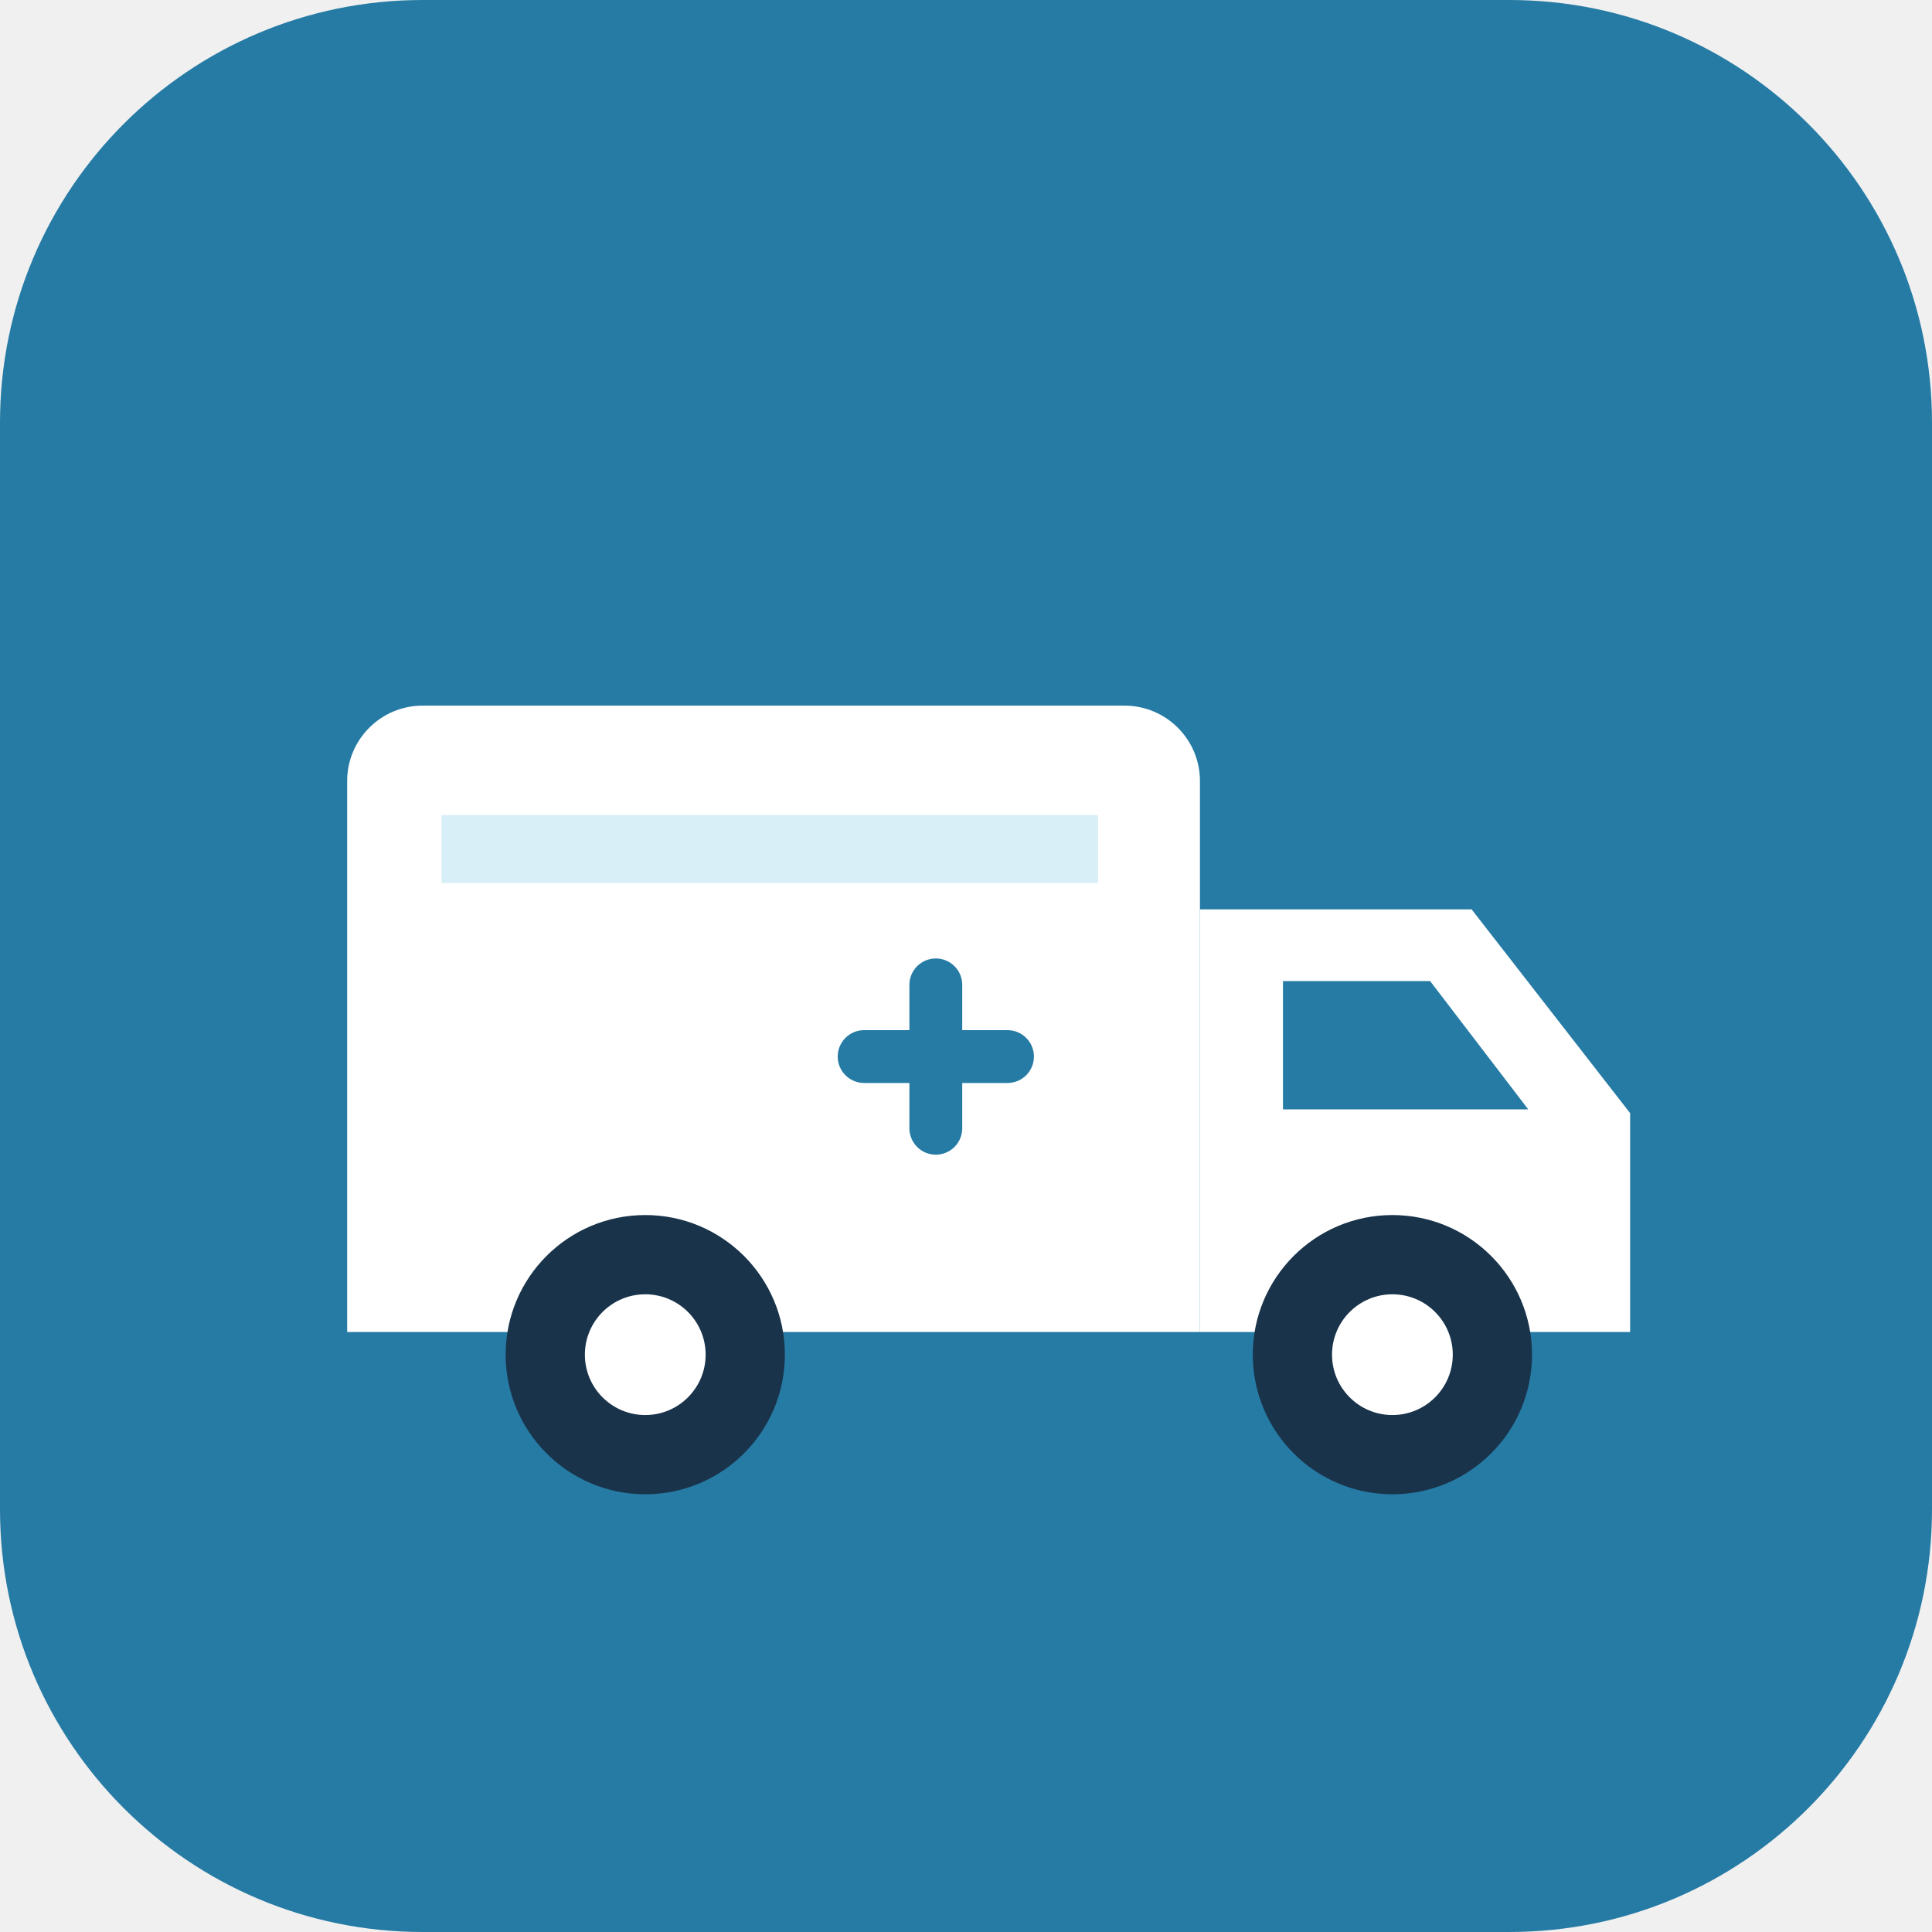
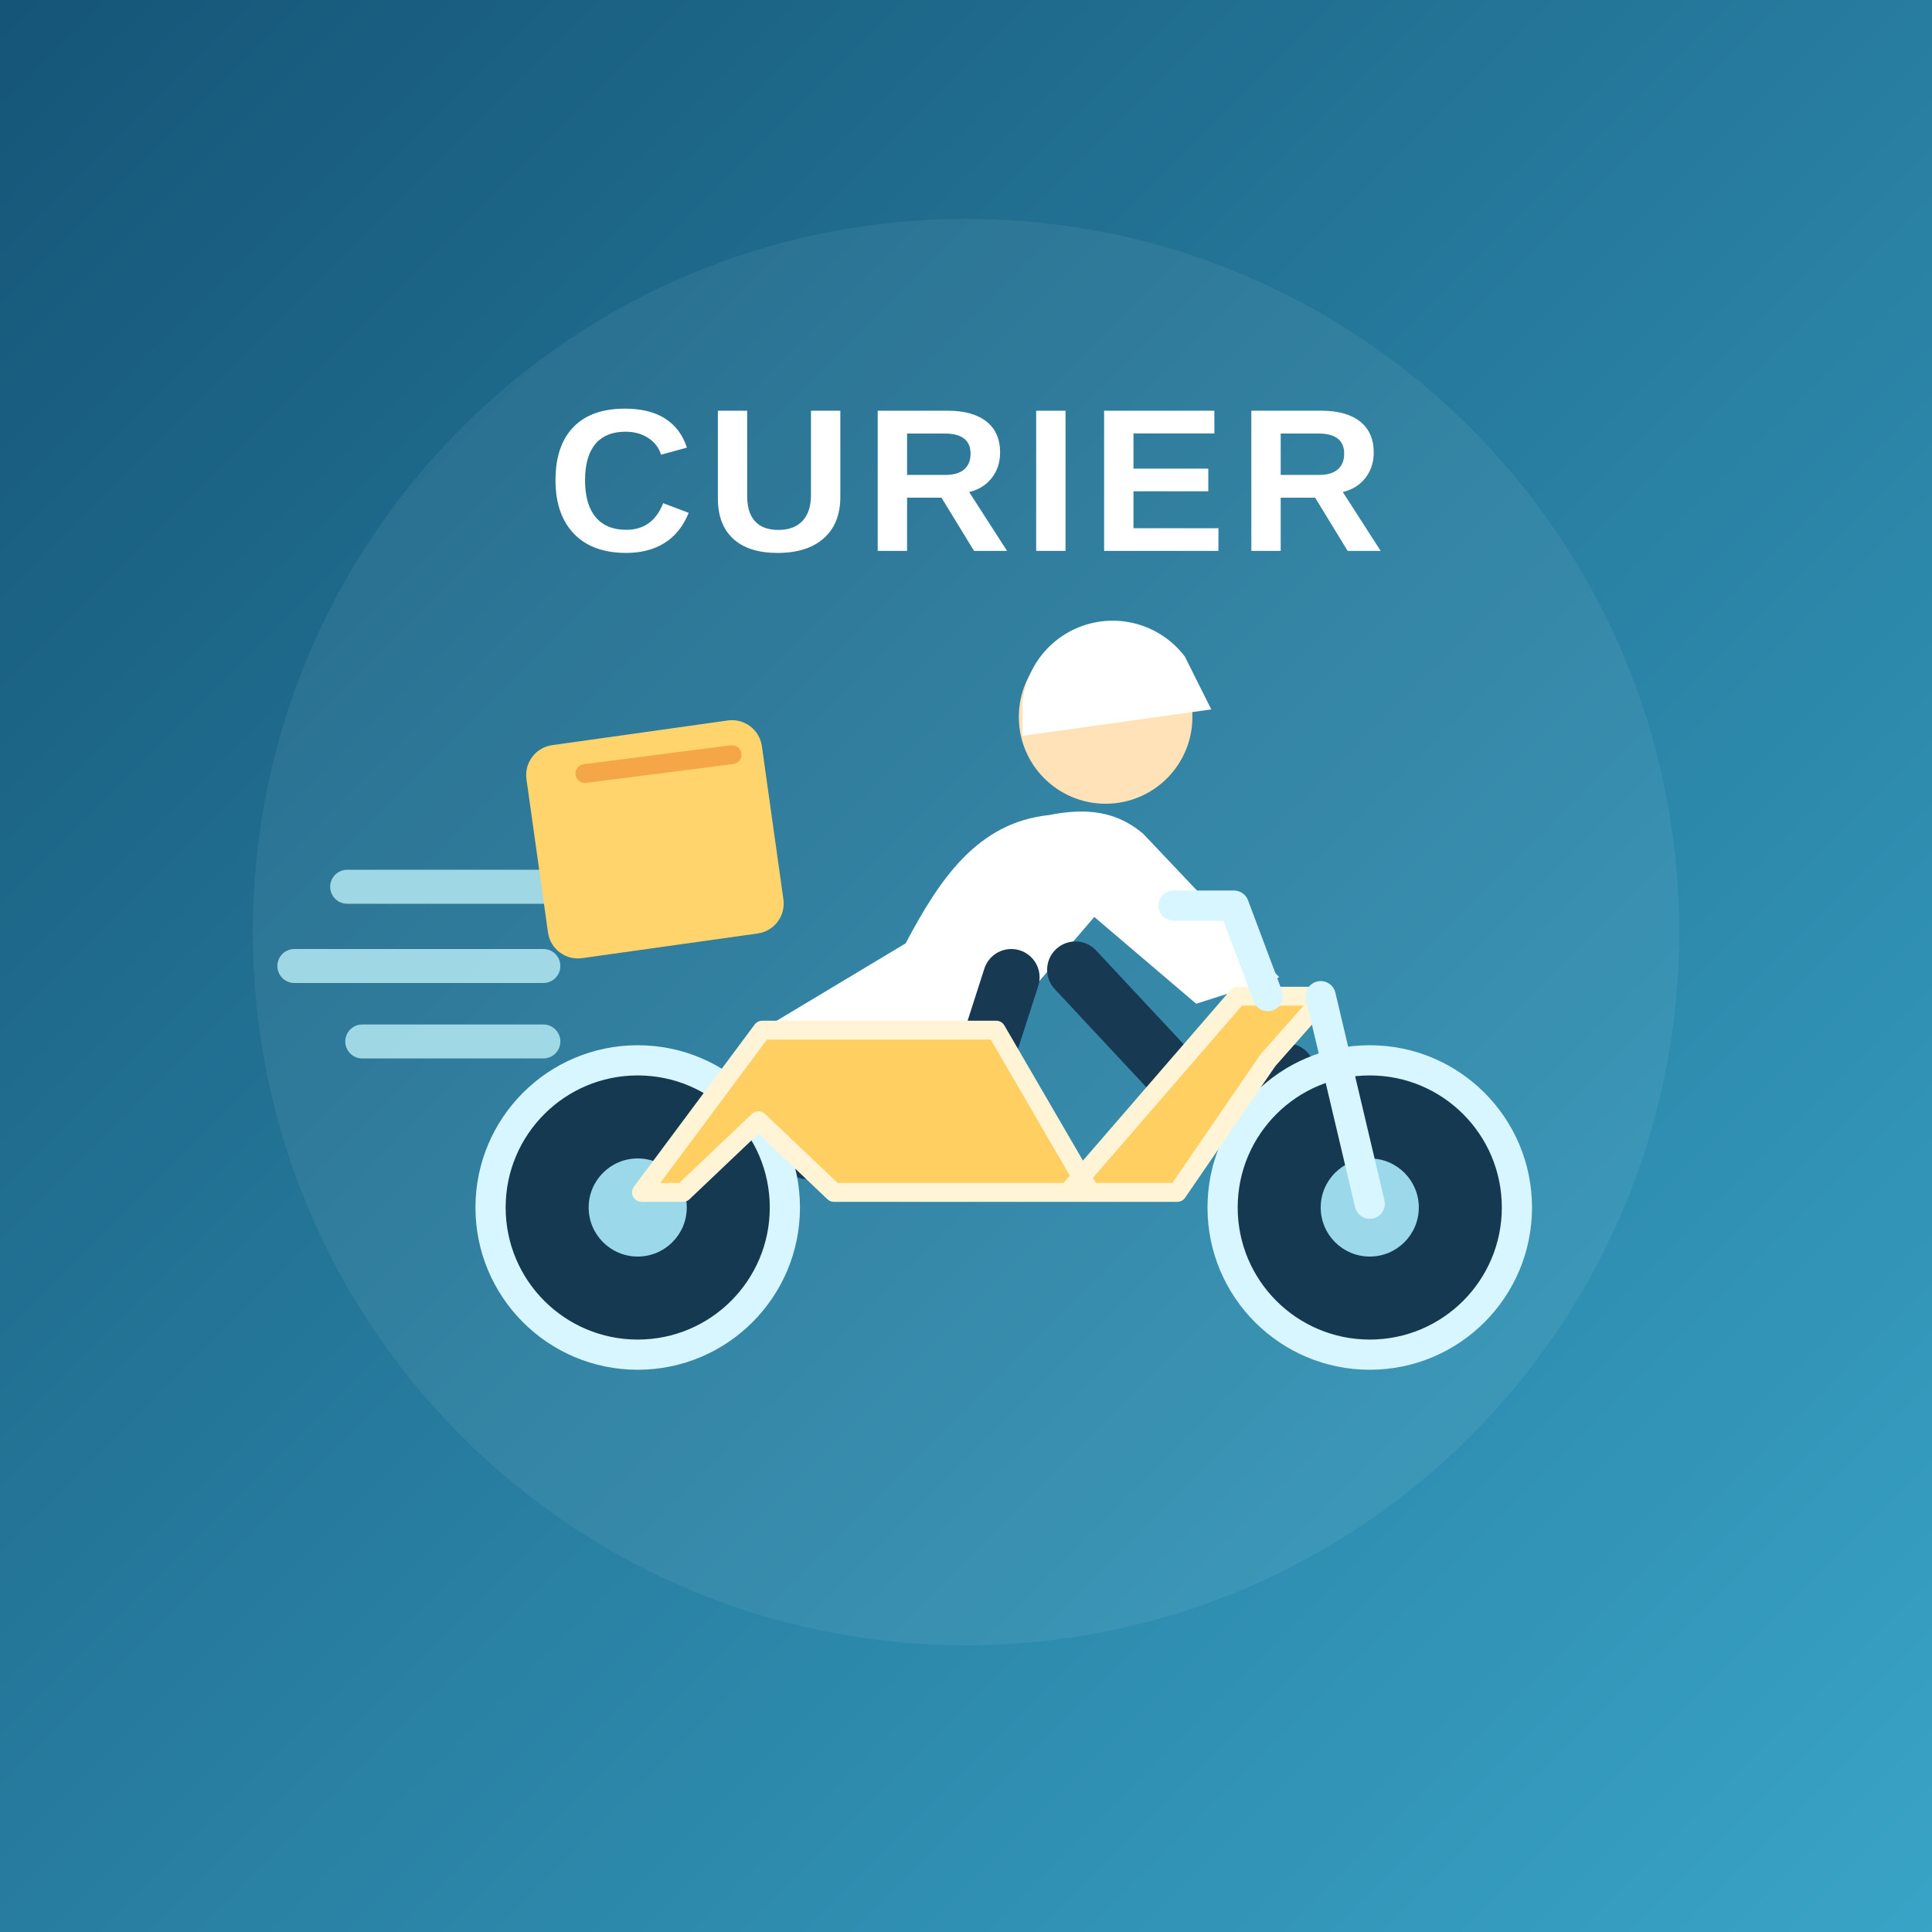
<svg xmlns="http://www.w3.org/2000/svg" width="512" height="512" viewBox="0 0 512 512">
-   <rect width="512" height="512" rx="112" fill="#267ba5" />
-   <path d="M92 207a20 20 0 0 1 20-20h186a20 20 0 0 1 20 20v146H92z" fill="#fff" />
-   <path d="M318 241h72l42 54v58H318z" fill="#fff" />
-   <path d="M340 260h39l26 34h-65z" fill="#267ba5" />
-   <path d="M117 216h174v18H117z" fill="#d9eff8" />
-   <circle cx="171" cy="359" r="37" fill="#19334b" />
-   <circle cx="171" cy="359" r="16" fill="#fff" />
-   <circle cx="369" cy="359" r="37" fill="#19334b" />
-   <circle cx="369" cy="359" r="16" fill="#fff" />
-   <path d="M229 280h38m-19-19v38" fill="none" stroke="#267ba5" stroke-linecap="round" stroke-width="14" />
+   <defs>
+     <linearGradient id="background" x1="0" y1="0" x2="1" y2="1">
+       <stop stop-color="#155577" />
+       <stop offset="1" stop-color="#39a4c7" />
+     </linearGradient>
+     <linearGradient id="road" x1="0" y1="0" x2="1" y2="0">
+       <stop stop-color="#72d8ed" stop-opacity="0" />
+       <stop offset=".5" stop-color="#b6eff8" />
+       <stop offset="1" stop-color="#72d8ed" stop-opacity="0" />
+     </linearGradient>
+   </defs>
+   <rect width="512" height="512" fill="url(#background)" />
+   <circle cx="256" cy="247" r="189" fill="#fff" opacity=".06" />
+   <text x="256" y="146" text-anchor="middle" fill="#fff" font-family="Arial, sans-serif" font-size="54" font-weight="800" letter-spacing="3">CURIER</text>
+   <path d="M92 235h67M78 256h66M96 276h48" fill="none" stroke="#bceff8" stroke-linecap="round" stroke-width="9" opacity=".8" />
+   <rect x="142" y="194" width="63" height="57" rx="8" fill="#ffd46c" transform="rotate(-8 173 222)" />
+   <path d="M155 205l39-5" stroke="#f5a747" stroke-linecap="round" stroke-width="5" />
+   <circle cx="293" cy="190" r="23" fill="#ffe2b7" />
+   <path d="M271 186a24 24 0 0 1 43-12l7 14-50 7z" fill="#fff" />
+   <path d="M278 216c-19 2-29 17-38 34l-35 21 16 22 51-29 18-21 27 23 22-7-36-38c-7-6-15-7-25-5z" fill="#fff" />
+   <path d="M268 259l-9 28-45 18M285 257l28 30 28-3" fill="none" stroke="#173951" stroke-linecap="round" stroke-linejoin="round" stroke-width="15" />
+   <circle cx="169" cy="320" r="39" fill="#163952" stroke="#d8f6ff" stroke-width="8" />
+   <circle cx="169" cy="320" r="13" fill="#9ad8ea" />
+   <circle cx="363" cy="320" r="39" fill="#163952" stroke="#d8f6ff" stroke-width="8" />
+   <circle cx="363" cy="320" r="13" fill="#9ad8ea" />
+   <path d="M170 316l32-43h62l25 43h-68l-20-19-20 19zm113 0 45-52h23l-15 17-24 35z" fill="#ffcf62" stroke="#fff4d5" stroke-linejoin="round" stroke-width="5" />
+   <path d="M336 264l-9-24h-16M350 264l13 55" fill="none" stroke="#d8f6ff" stroke-linecap="round" stroke-linejoin="round" stroke-width="8" />
+   <path d="M96 376h320" stroke="url(#road)" stroke-linecap="round" stroke-width="8" />
</svg>
